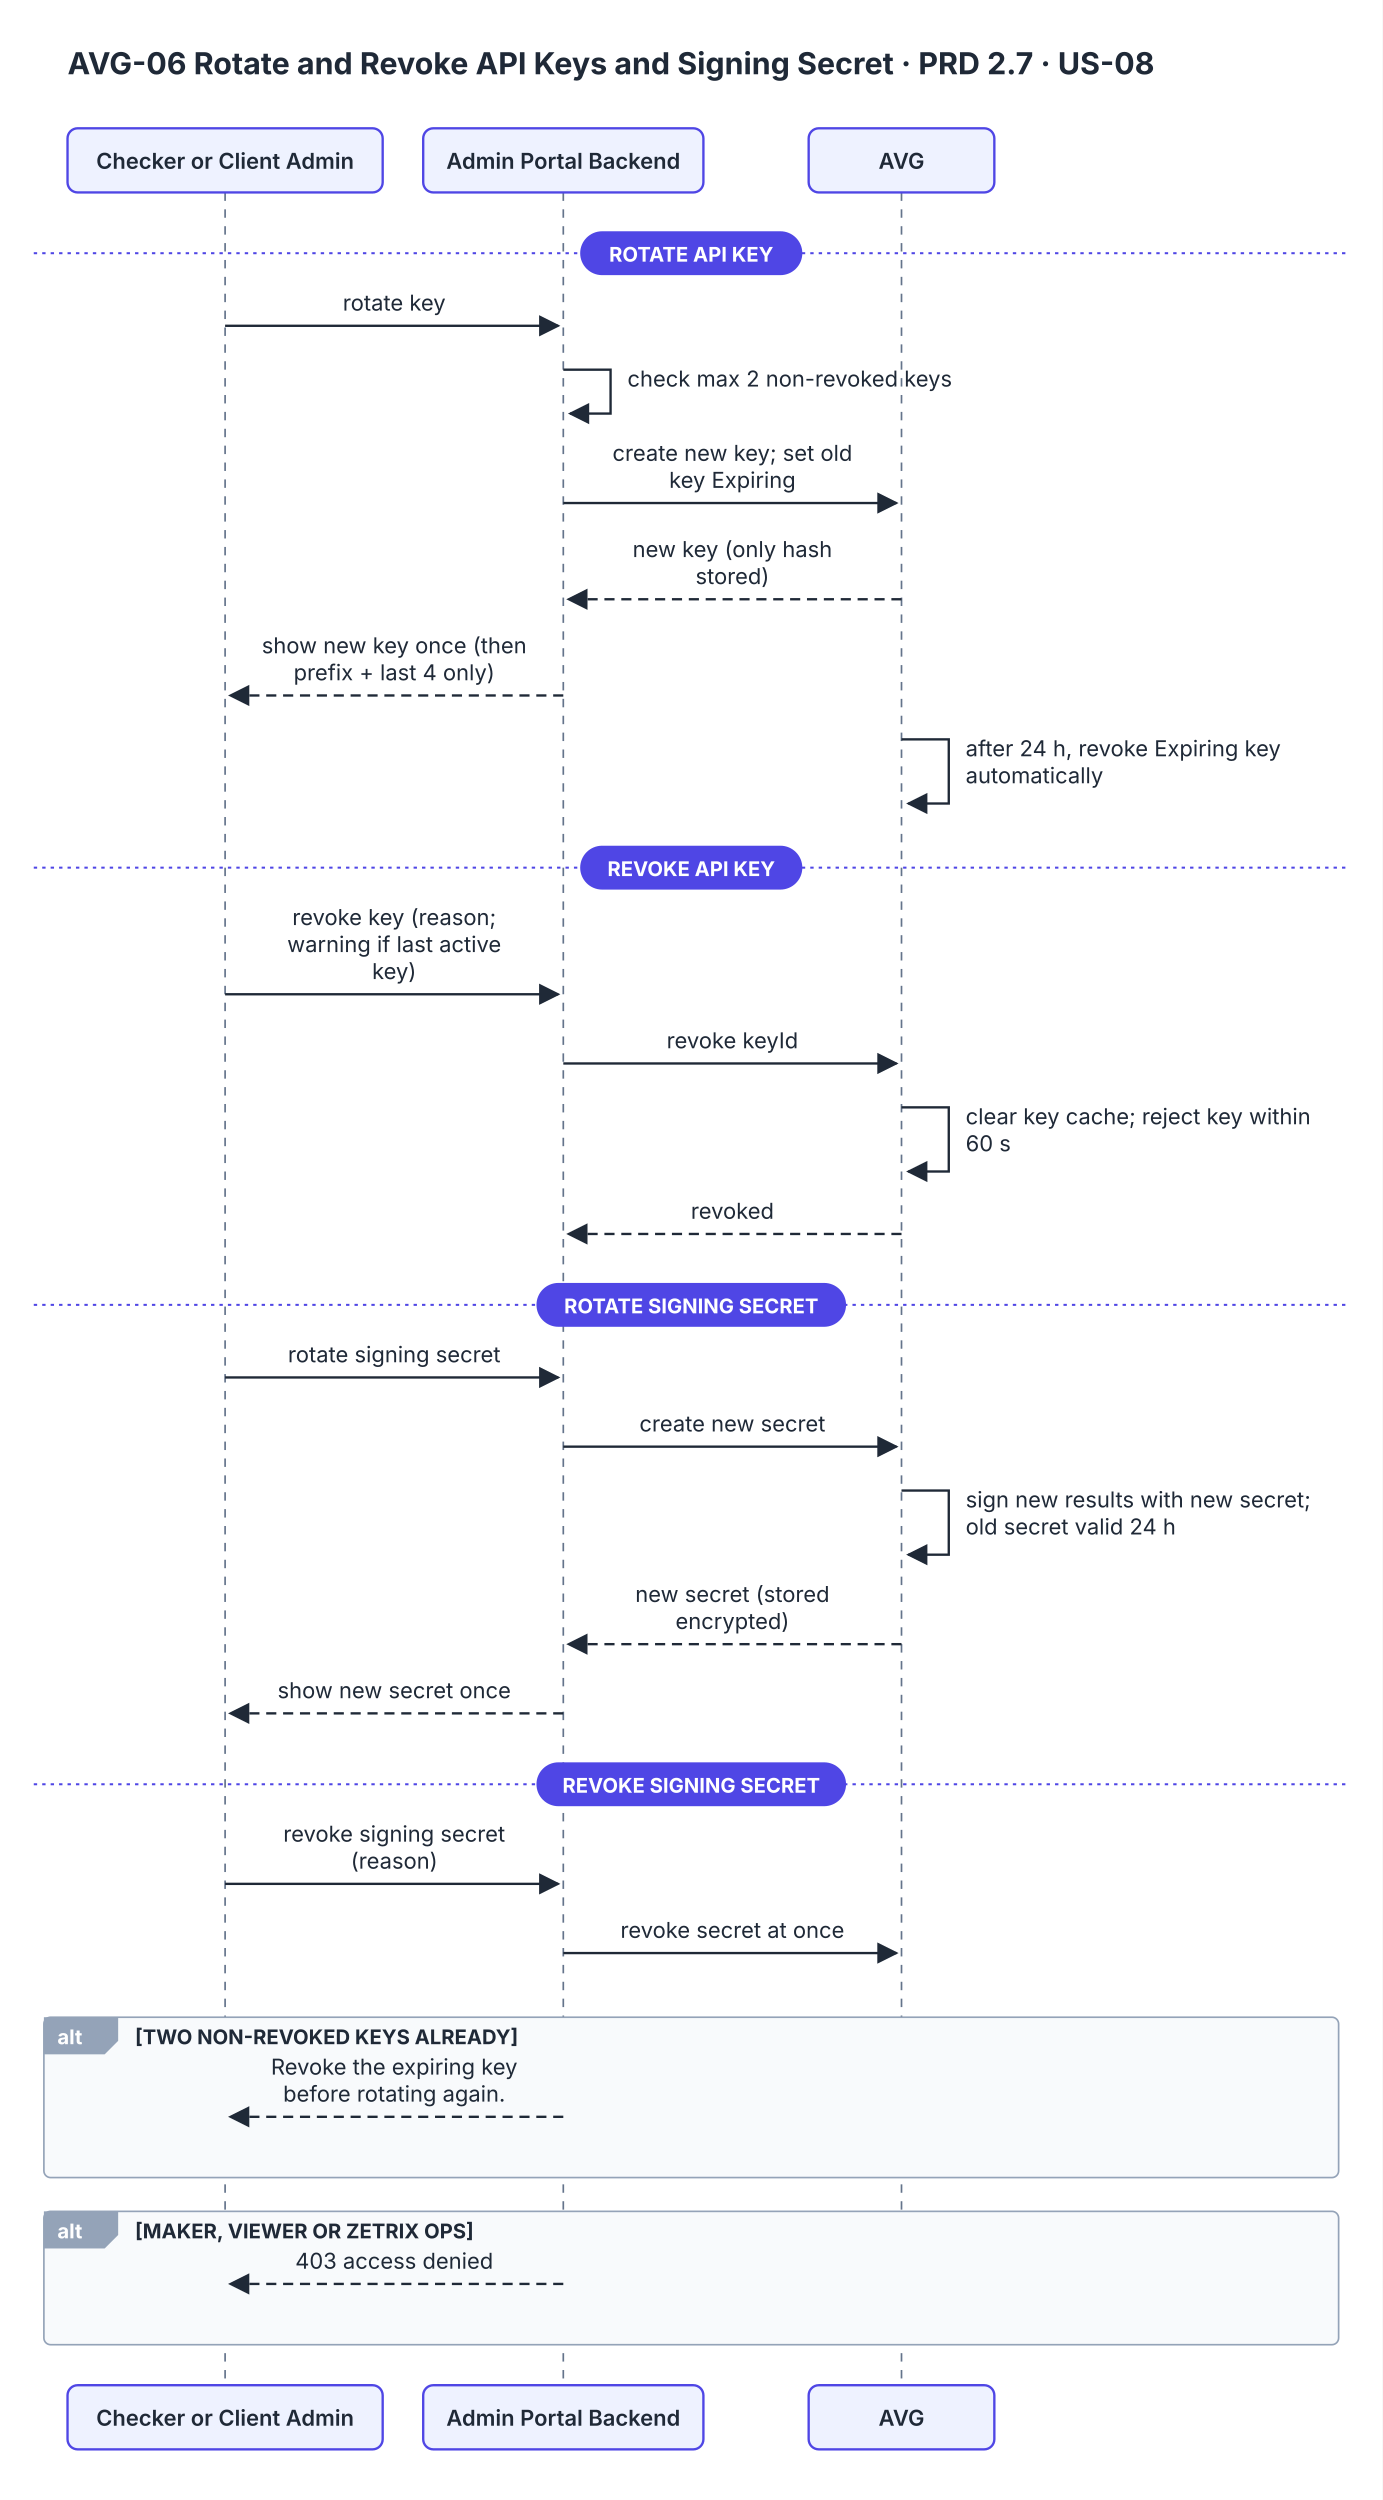
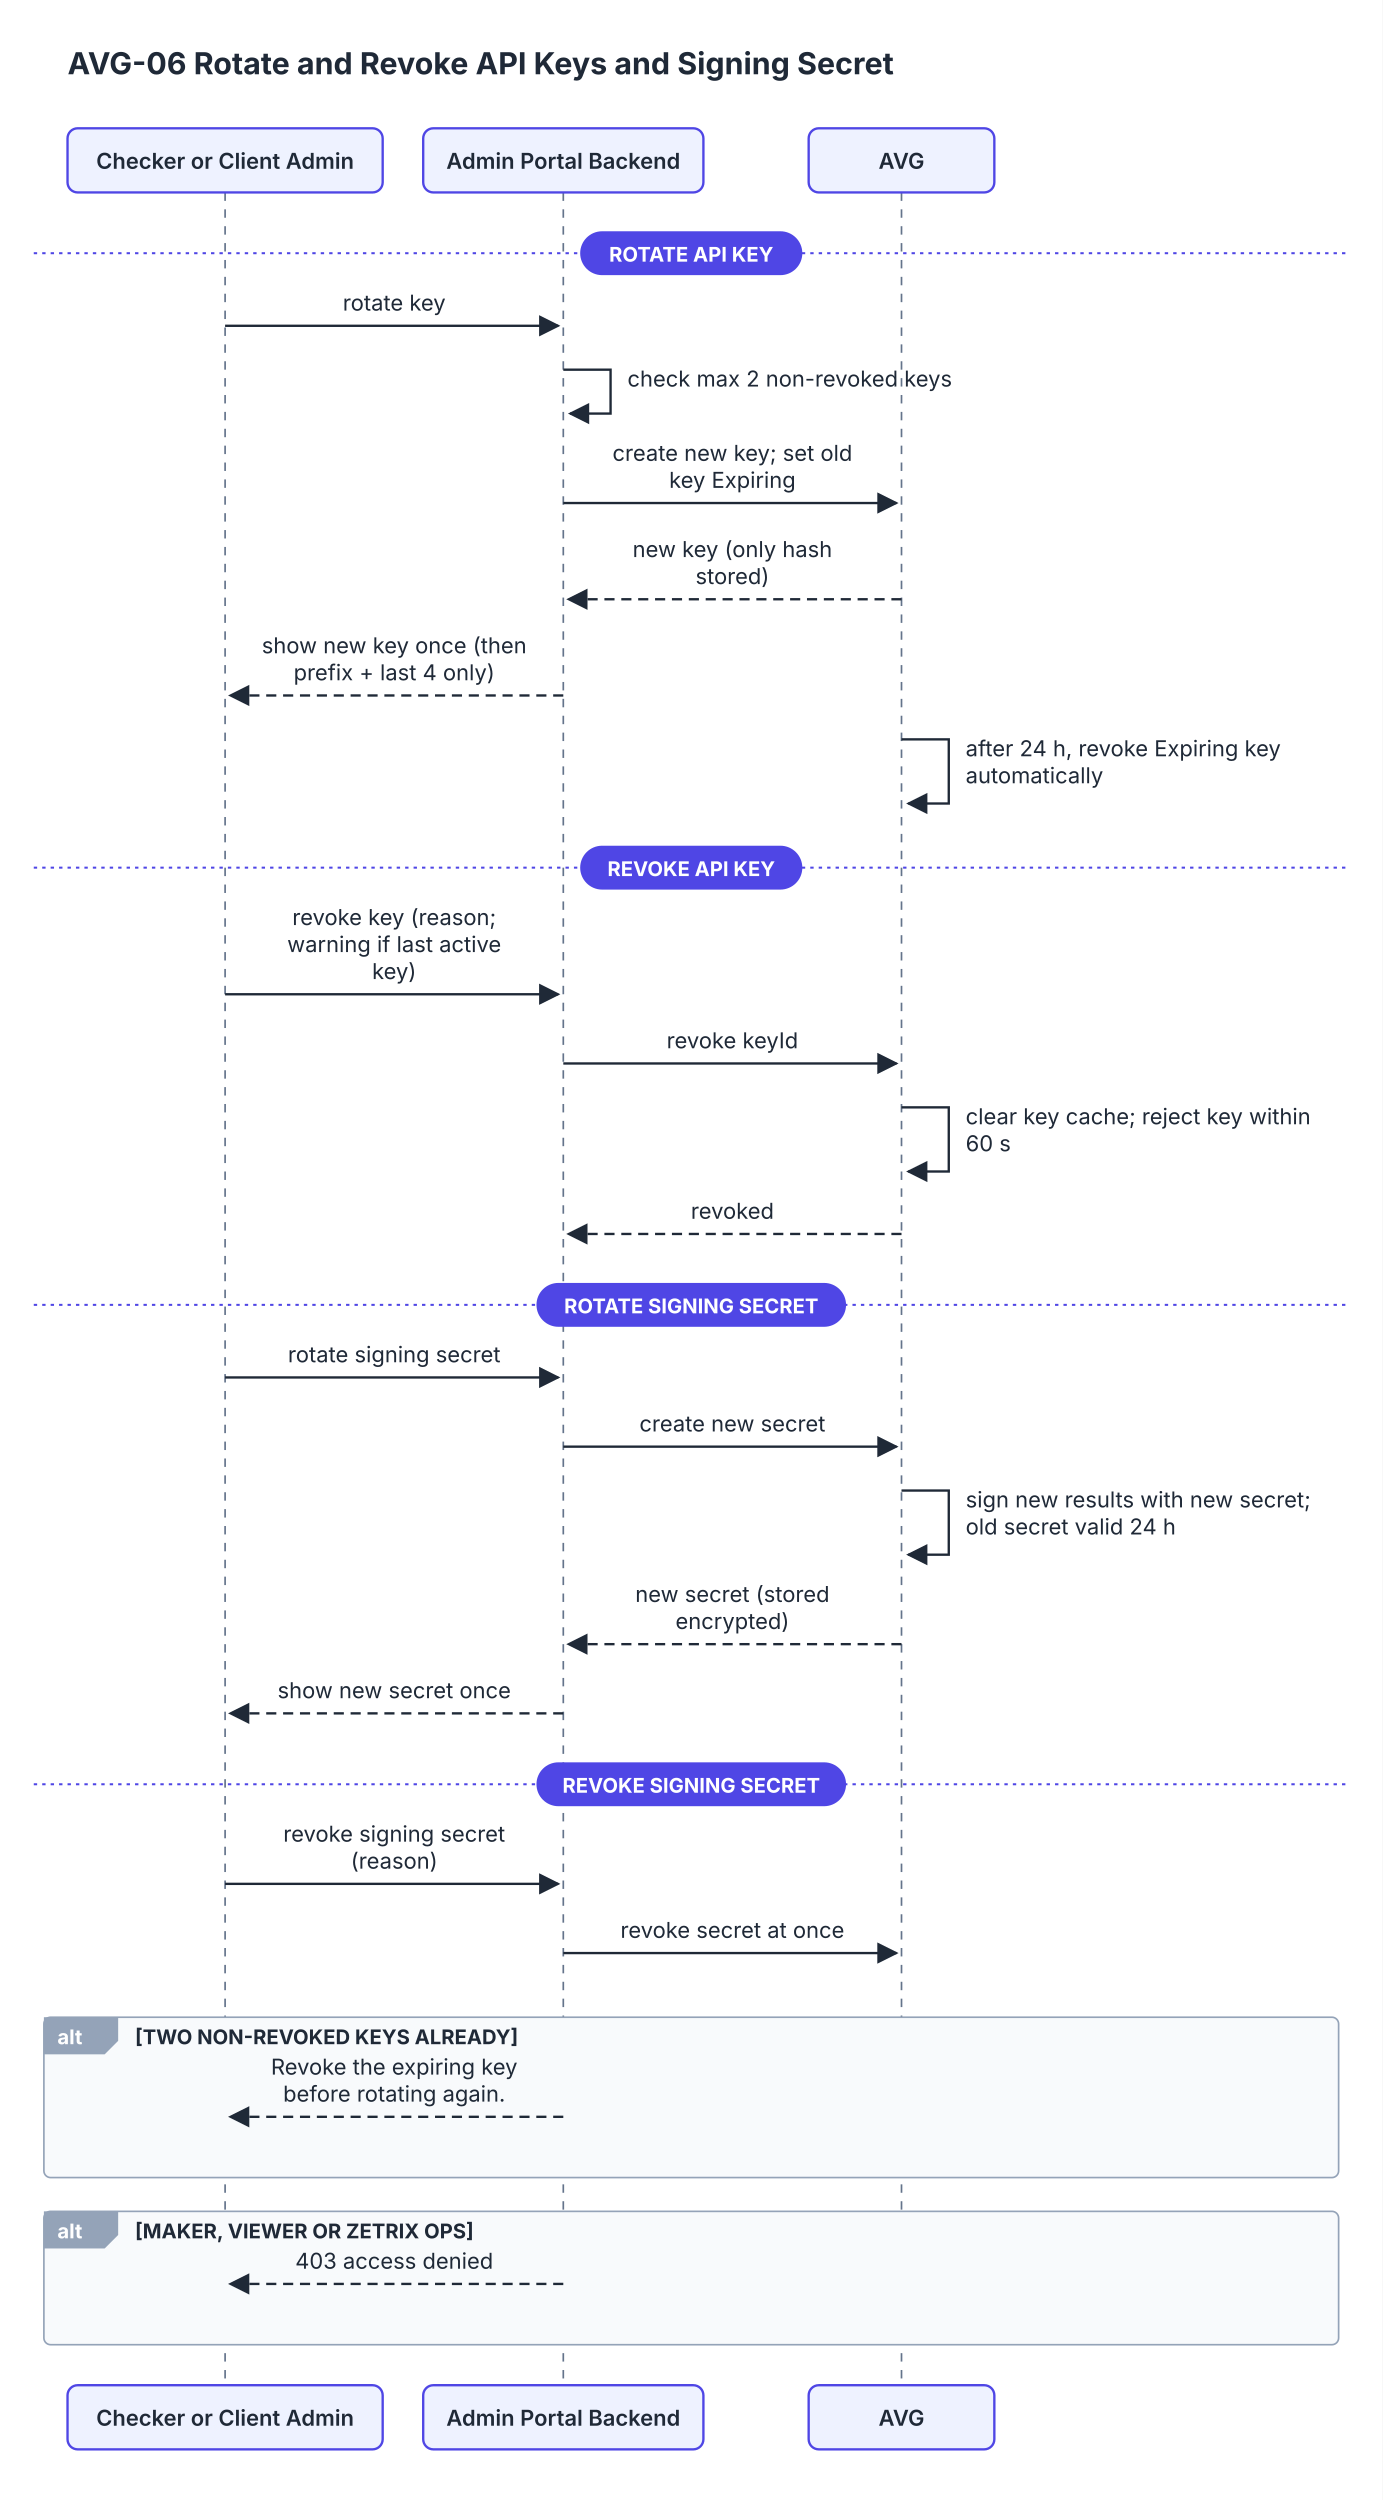
<svg xmlns="http://www.w3.org/2000/svg" width="819" height="1481" viewBox="0 0 819 1481" font-family="Inter, Segoe UI, Helvetica, Arial, sans-serif">
  <defs>
    <marker id="ah" viewBox="0 0 10 10" refX="9" refY="5" markerWidth="9" markerHeight="9" orient="auto-start-reverse">
      <path d="M0 0 L10 5 L0 10 z" fill="#1f2937" />
    </marker>
  </defs>
  <rect width="100%" height="100%" fill="#ffffff" />
  <line x1="133.35" y1="114" x2="133.35" y2="1413" stroke="#64748b" stroke-width="1" stroke-dasharray="5 5" />
  <line x1="333.7" y1="114" x2="333.7" y2="1413" stroke="#64748b" stroke-width="1" stroke-dasharray="5 5" />
  <line x1="534.05" y1="114" x2="534.05" y2="1413" stroke="#64748b" stroke-width="1" stroke-dasharray="5 5" />
  <rect x="26" y="1310" width="767" height="79" rx="4" fill="#f8fafc" stroke="#94a3b8" stroke-width="1" />
  <rect x="26" y="1195" width="767" height="95" rx="4" fill="#f8fafc" stroke="#94a3b8" stroke-width="1" />
  <line x1="20" y1="150" x2="799" y2="150" stroke="#4f46e5" stroke-width="1.2" stroke-dasharray="2 3" />
  <rect x="343.7" y="137" width="131.6" height="26" rx="13" fill="#4f46e5" />
  <text x="409.5" y="155" font-size="12" font-weight="700" text-anchor="middle" fill="#ffffff">ROTATE API KEY</text>
  <text x="233.525" y="184" font-size="13" text-anchor="middle" fill="#1f2937">rotate key</text>
  <line x1="133.35" y1="193" x2="330.7" y2="193" stroke="#1f2937" stroke-width="1.4" marker-end="url(#ah)" />
  <text x="371.7" y="229" font-size="13" fill="#1f2937">check max 2 non-revoked keys</text>
  <path d="M333.7 219 h28 v26 h-24" fill="none" stroke="#1f2937" stroke-width="1.4" marker-end="url(#ah)" />
  <text x="433.875" y="273" font-size="13" text-anchor="middle" fill="#1f2937">create new key; set old</text>
  <text x="433.875" y="289" font-size="13" text-anchor="middle" fill="#1f2937">key Expiring</text>
  <line x1="333.7" y1="298" x2="531.05" y2="298" stroke="#1f2937" stroke-width="1.4" marker-end="url(#ah)" />
  <text x="433.875" y="330" font-size="13" text-anchor="middle" fill="#1f2937">new key (only hash</text>
  <text x="433.875" y="346" font-size="13" text-anchor="middle" fill="#1f2937">stored)</text>
  <line x1="534.05" y1="355" x2="336.7" y2="355" stroke="#1f2937" stroke-width="1.4" stroke-dasharray="6 4" marker-end="url(#ah)" />
  <text x="233.525" y="387" font-size="13" text-anchor="middle" fill="#1f2937">show new key once (then</text>
  <text x="233.525" y="403" font-size="13" text-anchor="middle" fill="#1f2937">prefix + last 4 only)</text>
  <line x1="333.7" y1="412" x2="136.35" y2="412" stroke="#1f2937" stroke-width="1.4" stroke-dasharray="6 4" marker-end="url(#ah)" />
  <text x="572.05" y="448" font-size="13" fill="#1f2937">after 24 h, revoke Expiring key</text>
  <text x="572.05" y="464" font-size="13" fill="#1f2937">automatically</text>
  <path d="M534.05 438 h28 v38 h-24" fill="none" stroke="#1f2937" stroke-width="1.4" marker-end="url(#ah)" />
  <line x1="20" y1="514" x2="799" y2="514" stroke="#4f46e5" stroke-width="1.2" stroke-dasharray="2 3" />
  <rect x="343.7" y="501" width="131.6" height="26" rx="13" fill="#4f46e5" />
  <text x="409.5" y="519" font-size="12" font-weight="700" text-anchor="middle" fill="#ffffff">REVOKE API KEY</text>
  <text x="233.525" y="548" font-size="13" text-anchor="middle" fill="#1f2937">revoke key (reason;</text>
  <text x="233.525" y="564" font-size="13" text-anchor="middle" fill="#1f2937">warning if last active</text>
  <text x="233.525" y="580" font-size="13" text-anchor="middle" fill="#1f2937">key)</text>
  <line x1="133.35" y1="589" x2="330.7" y2="589" stroke="#1f2937" stroke-width="1.4" marker-end="url(#ah)" />
  <text x="433.875" y="621" font-size="13" text-anchor="middle" fill="#1f2937">revoke keyId</text>
  <line x1="333.7" y1="630" x2="531.05" y2="630" stroke="#1f2937" stroke-width="1.4" marker-end="url(#ah)" />
  <text x="572.05" y="666" font-size="13" fill="#1f2937">clear key cache; reject key within</text>
  <text x="572.05" y="682" font-size="13" fill="#1f2937">60 s</text>
  <path d="M534.05 656 h28 v38 h-24" fill="none" stroke="#1f2937" stroke-width="1.4" marker-end="url(#ah)" />
  <text x="433.875" y="722" font-size="13" text-anchor="middle" fill="#1f2937">revoked</text>
  <line x1="534.05" y1="731" x2="336.7" y2="731" stroke="#1f2937" stroke-width="1.4" stroke-dasharray="6 4" marker-end="url(#ah)" />
  <line x1="20" y1="773" x2="799" y2="773" stroke="#4f46e5" stroke-width="1.2" stroke-dasharray="2 3" />
  <rect x="317.8" y="760" width="183.4" height="26" rx="13" fill="#4f46e5" />
  <text x="409.5" y="778" font-size="12" font-weight="700" text-anchor="middle" fill="#ffffff">ROTATE SIGNING SECRET</text>
  <text x="233.525" y="807" font-size="13" text-anchor="middle" fill="#1f2937">rotate signing secret</text>
  <line x1="133.35" y1="816" x2="330.7" y2="816" stroke="#1f2937" stroke-width="1.4" marker-end="url(#ah)" />
  <text x="433.875" y="848" font-size="13" text-anchor="middle" fill="#1f2937">create new secret</text>
  <line x1="333.7" y1="857" x2="531.05" y2="857" stroke="#1f2937" stroke-width="1.4" marker-end="url(#ah)" />
  <text x="572.05" y="893" font-size="13" fill="#1f2937">sign new results with new secret;</text>
  <text x="572.05" y="909" font-size="13" fill="#1f2937">old secret valid 24 h</text>
  <path d="M534.05 883 h28 v38 h-24" fill="none" stroke="#1f2937" stroke-width="1.4" marker-end="url(#ah)" />
  <text x="433.875" y="949" font-size="13" text-anchor="middle" fill="#1f2937">new secret (stored</text>
  <text x="433.875" y="965" font-size="13" text-anchor="middle" fill="#1f2937">encrypted)</text>
  <line x1="534.05" y1="974" x2="336.7" y2="974" stroke="#1f2937" stroke-width="1.4" stroke-dasharray="6 4" marker-end="url(#ah)" />
  <text x="233.525" y="1006" font-size="13" text-anchor="middle" fill="#1f2937">show new secret once</text>
  <line x1="333.7" y1="1015" x2="136.35" y2="1015" stroke="#1f2937" stroke-width="1.4" stroke-dasharray="6 4" marker-end="url(#ah)" />
  <line x1="20" y1="1057" x2="799" y2="1057" stroke="#4f46e5" stroke-width="1.2" stroke-dasharray="2 3" />
  <rect x="317.8" y="1044" width="183.4" height="26" rx="13" fill="#4f46e5" />
  <text x="409.5" y="1062" font-size="12" font-weight="700" text-anchor="middle" fill="#ffffff">REVOKE SIGNING SECRET</text>
  <text x="233.525" y="1091" font-size="13" text-anchor="middle" fill="#1f2937">revoke signing secret</text>
  <text x="233.525" y="1107" font-size="13" text-anchor="middle" fill="#1f2937">(reason)</text>
  <line x1="133.35" y1="1116" x2="330.7" y2="1116" stroke="#1f2937" stroke-width="1.4" marker-end="url(#ah)" />
  <text x="433.875" y="1148" font-size="13" text-anchor="middle" fill="#1f2937">revoke secret at once</text>
  <line x1="333.7" y1="1157" x2="531.05" y2="1157" stroke="#1f2937" stroke-width="1.4" marker-end="url(#ah)" />
  <text x="233.525" y="1229" font-size="13" text-anchor="middle" fill="#1f2937">Revoke the expiring key</text>
  <text x="233.525" y="1245" font-size="13" text-anchor="middle" fill="#1f2937">before rotating again.</text>
  <line x1="333.7" y1="1254" x2="136.35" y2="1254" stroke="#1f2937" stroke-width="1.4" stroke-dasharray="6 4" marker-end="url(#ah)" />
  <path d="M26 1195 h44 v14 l-8 8 h-36 z" fill="#94a3b8" />
  <text x="34" y="1211" font-size="12" font-weight="700" fill="#ffffff">alt</text>
  <text x="80" y="1211" font-size="12" font-weight="700" fill="#1f2937">[TWO NON-REVOKED KEYS ALREADY]</text>
  <text x="233.525" y="1344" font-size="13" text-anchor="middle" fill="#1f2937">403 access denied</text>
  <line x1="333.7" y1="1353" x2="136.35" y2="1353" stroke="#1f2937" stroke-width="1.4" stroke-dasharray="6 4" marker-end="url(#ah)" />
  <path d="M26 1310 h44 v14 l-8 8 h-36 z" fill="#94a3b8" />
  <text x="34" y="1326" font-size="12" font-weight="700" fill="#ffffff">alt</text>
  <text x="80" y="1326" font-size="12" font-weight="700" fill="#1f2937">[MAKER, VIEWER OR ZETRIX OPS]</text>
-   <text x="40" y="44" font-size="18" font-weight="700" fill="#1f2937">AVG-06 Rotate and Revoke API Keys and Signing Secret · PRD 2.7 · US-08</text>
+   <text x="40" y="44" font-size="18" font-weight="700" fill="#1f2937">AVG-06 Rotate and Revoke API Keys and Signing Secret</text>
  <rect x="40" y="76" width="186.7" height="38" rx="6" fill="#eef2ff" stroke="#4f46e5" stroke-width="1.4" />
  <text x="133.35" y="100" font-size="13" font-weight="600" text-anchor="middle" fill="#1f2937">Checker or Client Admin</text>
  <rect x="250.7" y="76" width="166" height="38" rx="6" fill="#eef2ff" stroke="#4f46e5" stroke-width="1.4" />
  <text x="333.7" y="100" font-size="13" font-weight="600" text-anchor="middle" fill="#1f2937">Admin Portal Backend</text>
  <rect x="479.05" y="76" width="110" height="38" rx="6" fill="#eef2ff" stroke="#4f46e5" stroke-width="1.4" />
  <text x="534.05" y="100" font-size="13" font-weight="600" text-anchor="middle" fill="#1f2937">AVG</text>
  <rect x="40" y="1413" width="186.7" height="38" rx="6" fill="#eef2ff" stroke="#4f46e5" stroke-width="1.4" />
  <text x="133.35" y="1437" font-size="13" font-weight="600" text-anchor="middle" fill="#1f2937">Checker or Client Admin</text>
  <rect x="250.7" y="1413" width="166" height="38" rx="6" fill="#eef2ff" stroke="#4f46e5" stroke-width="1.4" />
  <text x="333.7" y="1437" font-size="13" font-weight="600" text-anchor="middle" fill="#1f2937">Admin Portal Backend</text>
  <rect x="479.05" y="1413" width="110" height="38" rx="6" fill="#eef2ff" stroke="#4f46e5" stroke-width="1.4" />
  <text x="534.05" y="1437" font-size="13" font-weight="600" text-anchor="middle" fill="#1f2937">AVG</text>
</svg>
